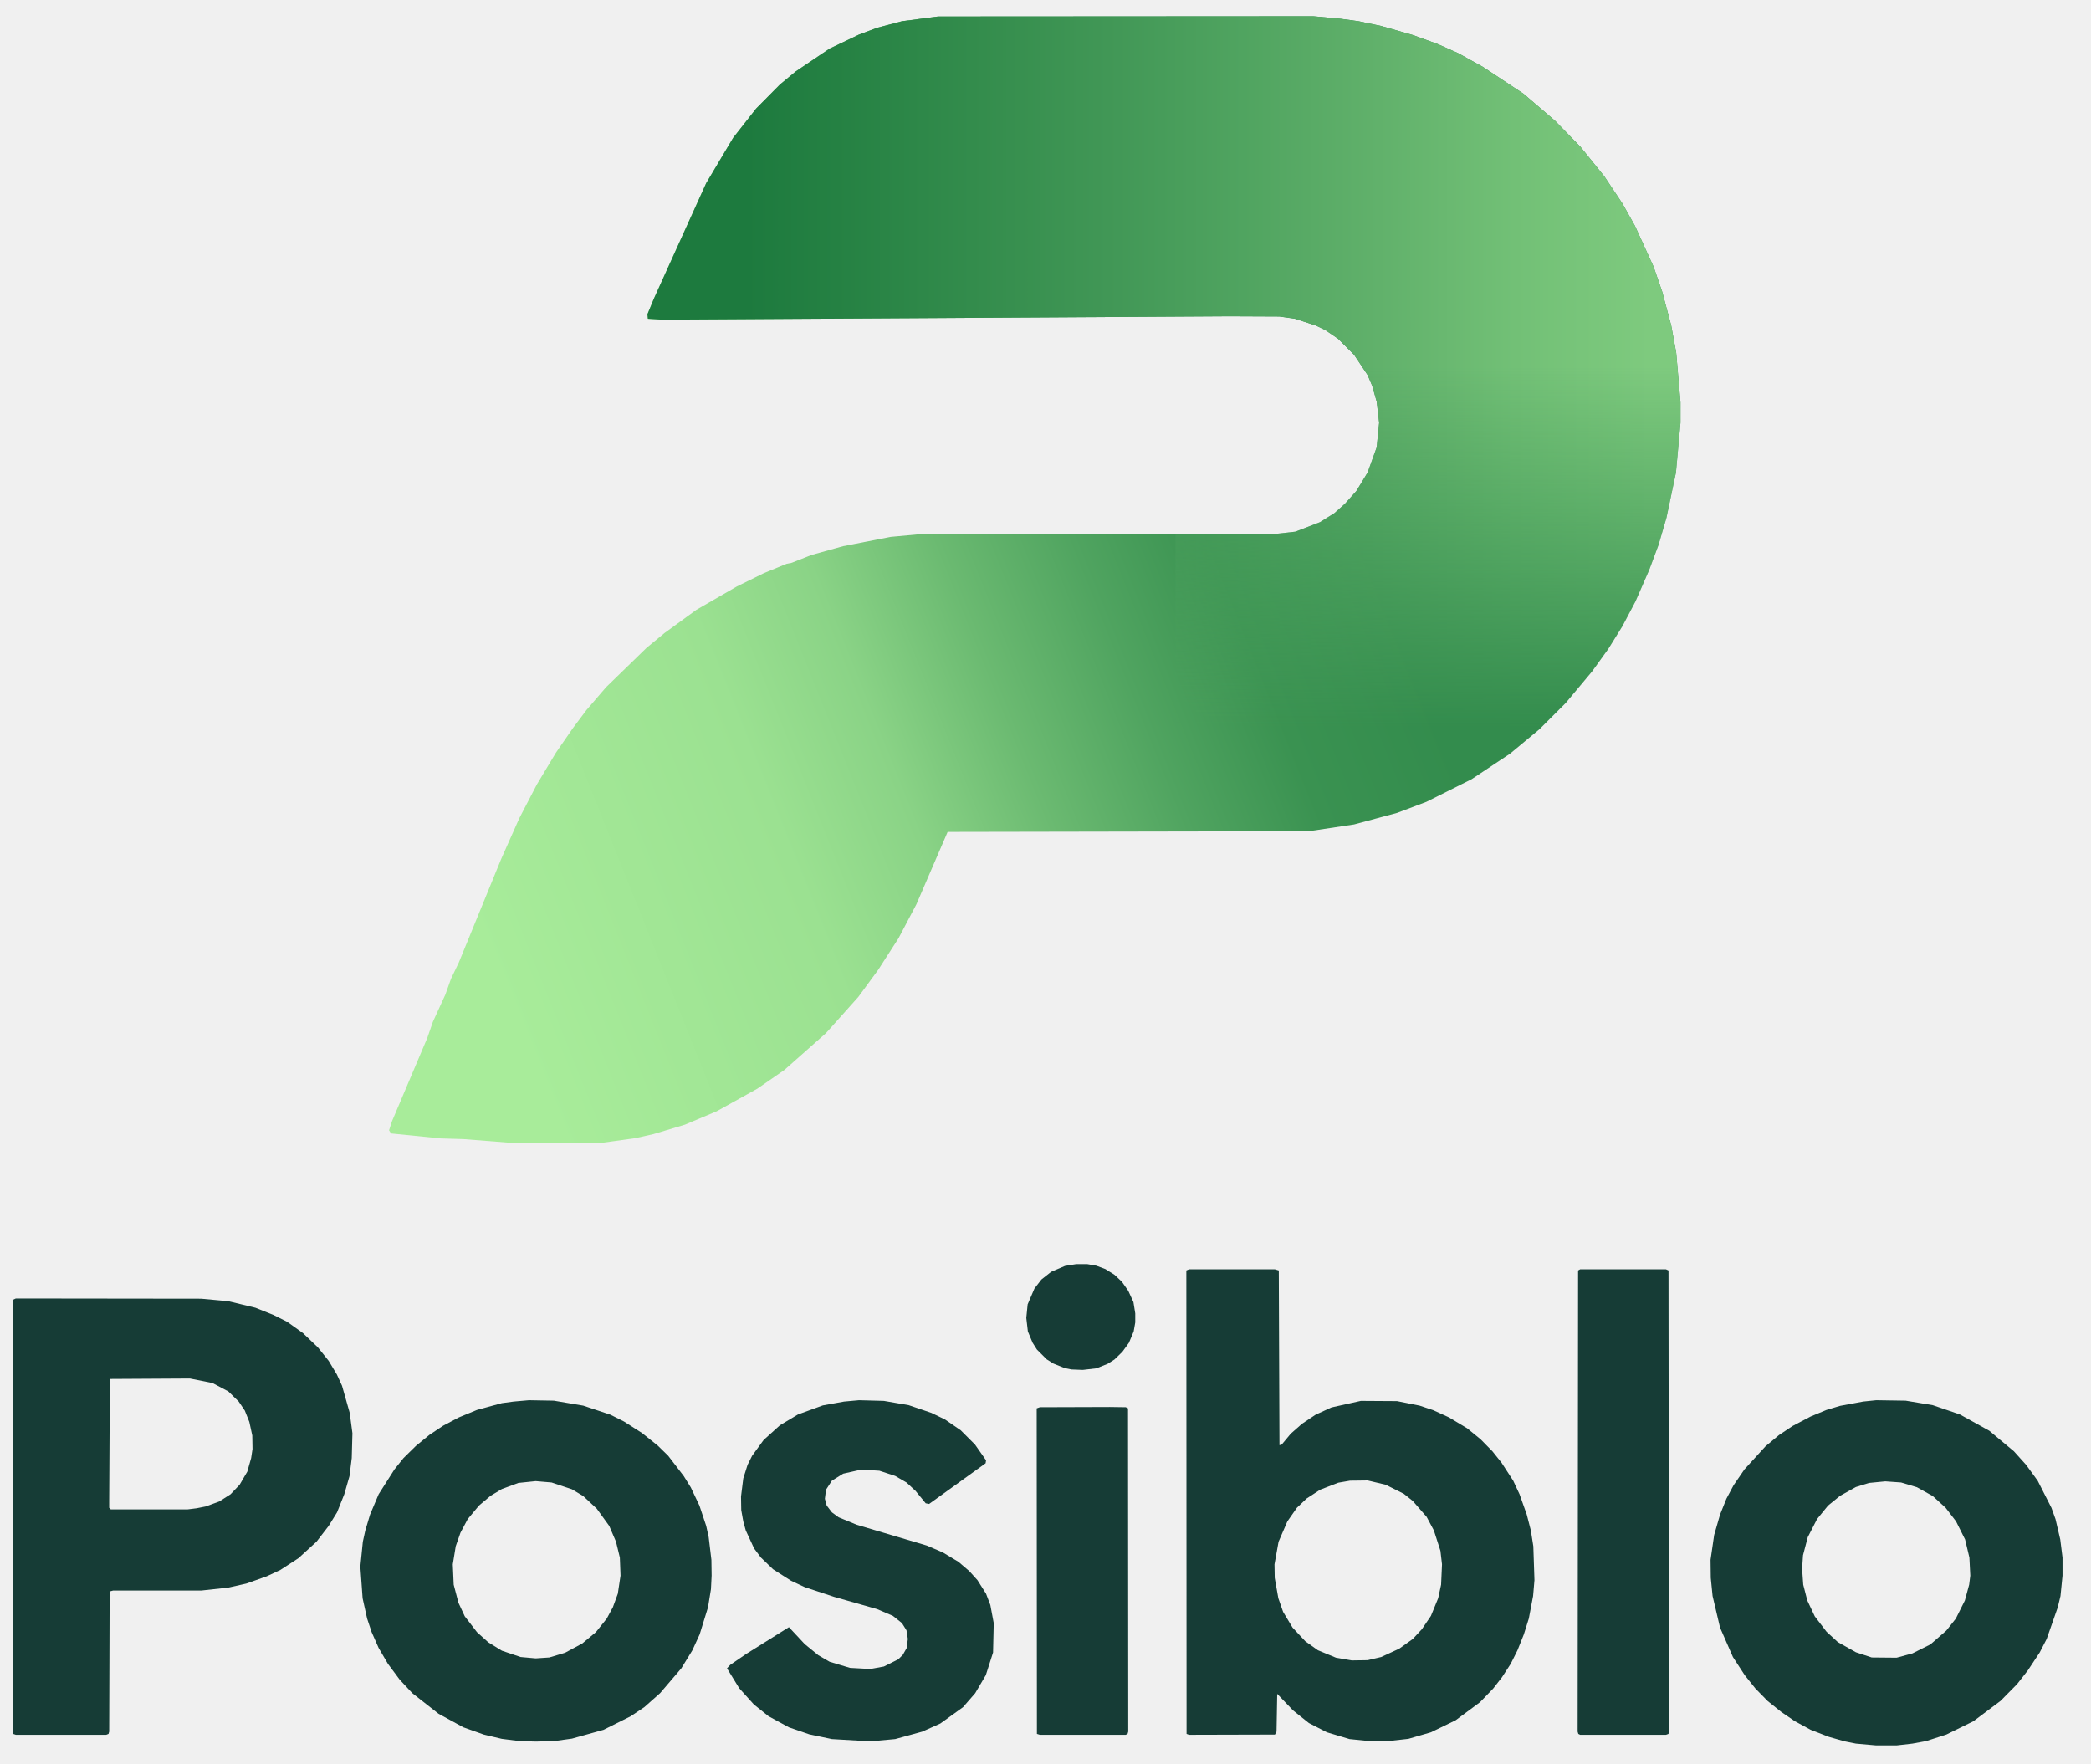
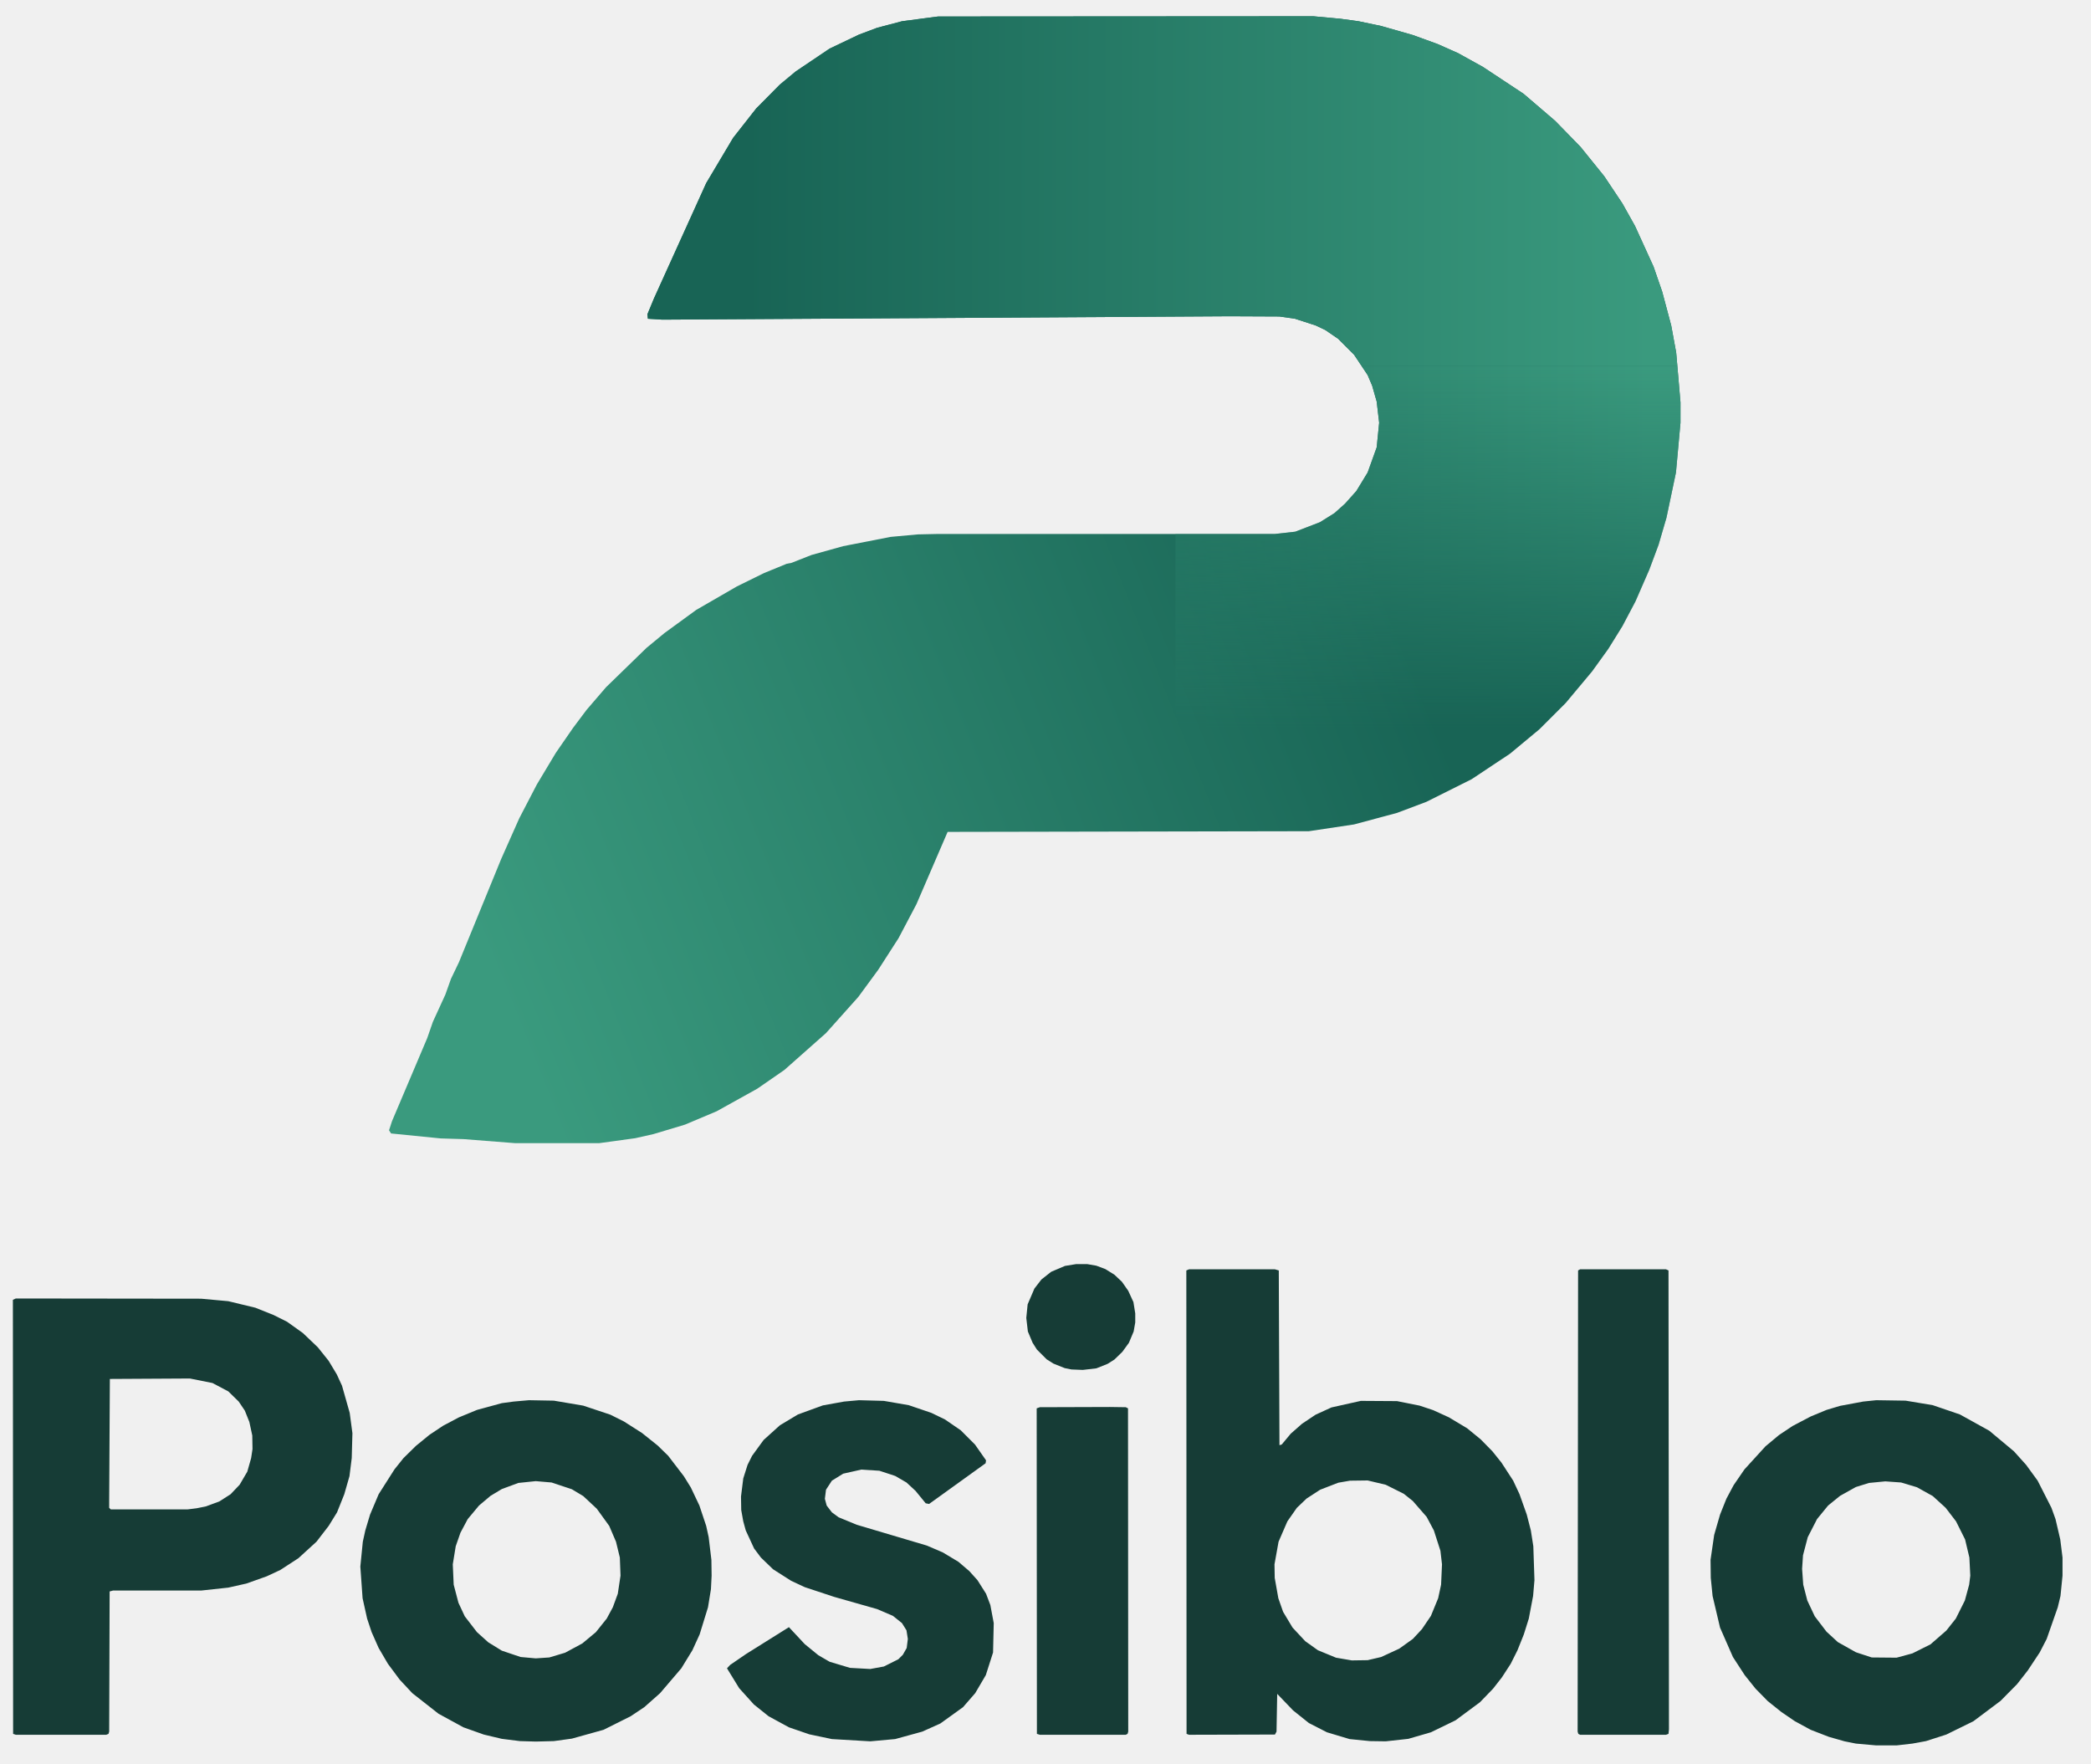
<svg xmlns="http://www.w3.org/2000/svg" viewBox="170 238 925 780" role="img" aria-label="Posiblo">
  <defs>
    <linearGradient id="gl" gradientUnits="userSpaceOnUse" x1="400" y1="700" x2="800" y2="540">
-       <stop offset="0" stop-color="#a8ec9a" />
-       <stop offset=".33" stop-color="#9be191" />
-       <stop offset=".46" stop-color="#8ad386" />
-       <stop offset=".59" stop-color="#6bba71" />
-       <stop offset=".72" stop-color="#50a460" />
-       <stop offset=".85" stop-color="#3a9251" />
-       <stop offset="1" stop-color="#338c4d" />
+       <stop offset="0" stop-color="#3a9a7e" />
+       <stop offset="1" stop-color="#186455" />
    </linearGradient>
    <linearGradient id="gu" gradientUnits="userSpaceOnUse" x1="500" y1="0" x2="900" y2="0">
-       <stop offset="0" stop-color="#1d7a3e" />
-       <stop offset=".1" stop-color="#258143" />
-       <stop offset=".25" stop-color="#338c4c" />
-       <stop offset=".4" stop-color="#419756" />
-       <stop offset=".55" stop-color="#50a460" />
-       <stop offset=".7" stop-color="#61b16b" />
-       <stop offset=".85" stop-color="#72c076" />
-       <stop offset="1" stop-color="#7eca7e" />
+       <stop offset="0" stop-color="#186455" />
+       <stop offset="1" stop-color="#3a9a7e" />
    </linearGradient>
    <linearGradient id="gm" gradientUnits="userSpaceOnUse" x1="0" y1="400" x2="0" y2="560">
      <stop offset="0" stop-color="#fff" />
      <stop offset="1" stop-color="#000" />
    </linearGradient>
    <mask id="mu" maskUnits="userSpaceOnUse" x="160" y="230" width="940" height="560">
      <rect x="160" y="230" width="940" height="170" fill="#fff" />
      <rect x="690" y="400" width="410" height="160" fill="url(#gm)" />
    </mask>
  </defs>
  <g id="mark">
    <path d="M579.6 246.0 L585.0 245.3 L751.0 245.2 L763.0 246.3 L771.0 247.4 L781.0 249.5 L795.0 253.5 L806.0 257.5 L815.0 261.5 L826.0 267.6 L844.0 279.5 L858.0 291.5 L869.2 303.0 L879.7 316.0 L887.7 328.0 L893.3 338.0 L901.5 356.0 L905.3 367.0 L909.3 382.0 L911.5 394.0 L913.4 416.0 L913.4 425.0 L911.4 447.0 L907.2 467.0 L903.7 479.0 L899.6 490.0 L893.5 504.0 L887.7 515.0 L881.5 525.0 L874.3 535.0 L862.6 549.0 L851.0 560.6 L838.0 571.4 L821.0 582.7 L801.0 592.7 L788.0 597.6 L769.0 602.7 L749.0 605.7 L589.2 606.0 L575.4 638.0 L567.5 653.0 L558.5 667.0 L549.7 679.0 L535.4 695.0 L517.0 711.3 L505.0 719.6 L487.0 729.6 L473.0 735.5 L459.0 739.7 L451.0 741.5 L435.0 743.7 L398.0 743.7 L375.0 741.9 L365.0 741.6 L343.0 739.4 L342.1 738.0 L343.4 734.0 L359.0 697.2 L361.5 690.0 L367.0 678.0 L369.5 671.0 L373.0 663.7 L391.7 618.0 L399.7 600.0 L407.5 585.0 L415.9 571.0 L423.5 560.0 L429.5 552.0 L438.1 542.0 L456.0 524.6 L464.0 518.0 L478.0 507.8 L496.0 497.4 L508.0 491.5 L518.0 487.4 L520.1 487.0 L529.0 483.5 L543.0 479.6 L564.0 475.5 L576.0 474.4 L585.0 474.2 L734.0 474.2 L743.0 473.2 L753.9 469.0 L760.3 465.0 L765.0 460.8 L770.0 455.2 L775.0 447.0 L779.0 435.9 L780.1 425.0 L779.0 415.6 L777.0 408.6 L775.0 403.9 L769.0 394.9 L762.0 387.9 L756.3 384.0 L752.1 382.0 L742.9 379.0 L736.0 378.0 L714.0 377.9 L463.0 379.4 L456.6 379.0 L456.4 377.0 L459.3 370.0 L482.4 319.0 L494.3 299.0 L504.5 286.0 L515.0 275.4 L522.0 269.6 L537.0 259.5 L550.0 253.3 L558.0 250.3 L569.0 247.4Z" fill="url(#gl)" />
    <path d="M579.6 246.0 L585.0 245.3 L751.0 245.2 L763.0 246.3 L771.0 247.4 L781.0 249.5 L795.0 253.5 L806.0 257.5 L815.0 261.5 L826.0 267.6 L844.0 279.5 L858.0 291.5 L869.2 303.0 L879.7 316.0 L887.7 328.0 L893.3 338.0 L901.5 356.0 L905.3 367.0 L909.3 382.0 L911.5 394.0 L913.4 416.0 L913.4 425.0 L911.4 447.0 L907.2 467.0 L903.7 479.0 L899.6 490.0 L893.5 504.0 L887.7 515.0 L881.5 525.0 L874.3 535.0 L862.6 549.0 L851.0 560.6 L838.0 571.4 L821.0 582.7 L801.0 592.7 L788.0 597.6 L769.0 602.7 L749.0 605.7 L589.2 606.0 L575.4 638.0 L567.5 653.0 L558.5 667.0 L549.7 679.0 L535.4 695.0 L517.0 711.3 L505.0 719.6 L487.0 729.6 L473.0 735.5 L459.0 739.7 L451.0 741.5 L435.0 743.7 L398.0 743.7 L375.0 741.9 L365.0 741.6 L343.0 739.4 L342.1 738.0 L343.4 734.0 L359.0 697.2 L361.5 690.0 L367.0 678.0 L369.5 671.0 L373.0 663.7 L391.7 618.0 L399.7 600.0 L407.5 585.0 L415.9 571.0 L423.5 560.0 L429.5 552.0 L438.1 542.0 L456.0 524.6 L464.0 518.0 L478.0 507.8 L496.0 497.4 L508.0 491.5 L518.0 487.4 L520.1 487.0 L529.0 483.5 L543.0 479.6 L564.0 475.5 L576.0 474.4 L585.0 474.2 L734.0 474.2 L743.0 473.2 L753.9 469.0 L760.3 465.0 L765.0 460.8 L770.0 455.2 L775.0 447.0 L779.0 435.9 L780.1 425.0 L779.0 415.6 L777.0 408.6 L775.0 403.9 L769.0 394.9 L762.0 387.9 L756.3 384.0 L752.1 382.0 L742.9 379.0 L736.0 378.0 L714.0 377.9 L463.0 379.4 L456.6 379.0 L456.4 377.0 L459.3 370.0 L482.4 319.0 L494.3 299.0 L504.5 286.0 L515.0 275.4 L522.0 269.6 L537.0 259.5 L550.0 253.3 L558.0 250.3 L569.0 247.4Z" fill="url(#gu)" mask="url(#mu)" />
  </g>
  <path id="wordmark" d="M641.1 798.0 L646.0 797.2 L651.0 797.2 L655.0 797.9 L659.0 799.4 L663.0 801.9 L666.3 805.0 L669.1 809.0 L671.4 814.0 L672.2 819.0 L672.2 823.0 L671.5 827.0 L669.4 832.0 L666.5 836.0 L663.0 839.4 L660.0 841.3 L655.0 843.3 L649.0 844.0 L644.0 843.8 L641.0 843.2 L636.0 841.2 L633.0 839.3 L628.7 835.0 L626.8 832.0 L624.7 827.0 L624.0 821.0 L624.6 815.0 L627.6 808.0 L630.7 804.0 L635.0 800.6ZM694.8 800.0 L696.0 799.5 L734.0 799.5 L735.7 800.0 L736.0 877.3 L737.0 877.0 L741.0 872.2 L746.0 867.8 L752.0 863.8 L759.0 860.6 L772.0 857.7 L788.0 857.8 L798.0 859.8 L804.0 861.8 L811.0 865.0 L819.0 869.8 L825.0 874.7 L830.2 880.0 L834.2 885.0 L839.4 893.0 L842.2 899.0 L845.4 908.0 L847.2 915.0 L848.3 922.0 L848.8 937.0 L848.2 944.0 L846.3 954.0 L844.1 961.0 L841.3 968.0 L838.3 974.0 L834.4 980.0 L830.5 985.0 L824.7 991.0 L813.9 999.0 L803.0 1004.3 L793.0 1007.2 L783.0 1008.3 L776.0 1008.2 L767.0 1007.3 L757.0 1004.3 L749.0 1000.2 L742.0 994.6 L735.0 987.3 L734.7 1004.0 L734.0 1005.3 L696.0 1005.4 L694.9 1005.0ZM868.1 800.0 L869.0 799.5 L888.0 799.5 L907.0 799.5 L908.1 800.0 L908.3 1003.0 L908.1 1005.0 L907.0 1005.4 L869.0 1005.4 L868.2 1005.0 L867.9 1004.0ZM175.7 813.0 L177.0 812.4 L259.0 812.5 L271.0 813.6 L283.0 816.5 L291.0 819.7 L297.0 822.7 L304.0 827.7 L310.6 834.0 L315.4 840.0 L319.0 846.0 L321.3 851.0 L324.7 863.0 L325.9 872.0 L325.6 883.0 L324.6 891.0 L322.3 899.0 L319.1 907.0 L315.4 913.0 L310.0 920.0 L302.0 927.3 L294.0 932.5 L288.0 935.3 L279.0 938.5 L271.0 940.3 L259.0 941.6 L220.0 941.6 L218.5 942.0 L218.3 1004.0 L218.0 1005.0 L217.0 1005.4 L177.0 1005.4 L175.8 1005.0ZM218.6 848.0 L254.0 847.8 L264.0 849.8 L271.0 853.5 L275.6 858.0 L278.3 862.0 L280.3 867.0 L281.6 873.0 L281.7 879.0 L281.1 883.0 L279.4 889.0 L276.0 894.8 L272.0 899.0 L267.0 902.2 L261.0 904.4 L257.0 905.2 L253.0 905.7 L219.0 905.7 L218.3 905.0 L218.3 902.0ZM397.2 858.0 L404.0 857.4 L415.0 857.6 L428.0 859.8 L440.0 863.8 L446.0 866.8 L454.0 871.9 L461.0 877.5 L465.6 882.0 L472.5 891.0 L475.6 896.0 L479.4 904.0 L482.4 913.0 L483.5 918.0 L484.7 928.0 L484.8 935.0 L484.5 941.0 L483.2 949.0 L479.5 961.0 L476.3 968.0 L471.4 976.0 L462.0 987.0 L455.0 993.2 L449.0 997.2 L437.0 1003.2 L423.0 1007.1 L415.0 1008.2 L407.0 1008.4 L400.0 1008.2 L392.0 1007.2 L384.0 1005.3 L375.0 1002.1 L364.0 996.1 L352.4 987.0 L346.8 981.0 L341.6 974.0 L337.5 967.0 L334.4 960.0 L332.4 954.0 L330.4 945.0 L329.4 931.0 L330.5 920.0 L331.6 915.0 L333.7 908.0 L337.5 899.0 L344.5 888.0 L348.5 883.0 L354.0 877.6 L360.0 872.7 L366.0 868.7 L373.0 865.0 L381.0 861.7 L392.0 858.7ZM543.4 858.0 L550.0 857.4 L561.0 857.7 L572.0 859.6 L582.0 863.0 L588.0 865.9 L595.0 870.7 L601.3 877.0 L606.2 884.0 L606.0 885.3 L581.0 903.3 L579.5 903.0 L575.0 897.5 L571.0 893.8 L566.0 890.9 L559.0 888.6 L551.0 888.1 L543.0 889.9 L538.0 893.0 L535.4 897.0 L534.9 901.0 L535.7 904.0 L538.0 907.0 L541.0 909.2 L549.0 912.5 L580.0 921.7 L587.0 924.7 L594.0 928.9 L598.8 933.0 L602.4 937.0 L606.2 943.0 L608.1 948.0 L609.6 956.0 L609.3 969.0 L606.1 979.0 L601.4 987.0 L596.0 993.2 L586.0 1000.4 L578.0 1004.0 L566.0 1007.3 L555.0 1008.3 L538.0 1007.3 L528.0 1005.2 L519.0 1002.1 L510.0 997.2 L503.5 992.0 L497.0 984.8 L491.6 976.0 L493.0 974.5 L500.0 969.7 L519.0 957.8 L526.0 965.3 L532.0 970.2 L537.0 973.1 L546.0 975.8 L555.0 976.3 L561.0 975.2 L567.4 972.0 L569.4 970.0 L571.1 967.0 L571.6 963.0 L571.0 959.2 L569.0 956.0 L565.0 952.8 L558.0 949.8 L539.0 944.4 L526.0 940.1 L520.0 937.3 L512.0 932.2 L506.6 927.0 L503.6 923.0 L499.9 915.0 L498.8 911.0 L497.9 906.0 L497.8 900.0 L498.8 892.0 L500.7 886.0 L502.7 882.0 L507.8 875.0 L515.0 868.5 L523.0 863.7 L534.0 859.7ZM994.2 858.0 L1000.0 857.4 L1013.0 857.6 L1025.0 859.6 L1037.0 863.7 L1050.0 870.9 L1060.9 880.0 L1066.3 886.0 L1071.4 893.0 L1077.5 905.0 L1079.3 910.0 L1081.4 919.0 L1082.4 927.0 L1082.4 935.0 L1081.5 944.0 L1080.3 949.0 L1075.4 963.0 L1072.3 969.0 L1067.0 977.0 L1062.3 983.0 L1055.0 990.4 L1043.0 999.4 L1031.0 1005.3 L1022.0 1008.2 L1016.0 1009.3 L1009.0 1010.1 L1000.0 1010.1 L991.0 1009.3 L986.0 1008.3 L979.0 1006.3 L971.0 1003.2 L964.0 999.4 L958.0 995.3 L952.0 990.5 L946.6 985.0 L941.8 979.0 L936.6 971.0 L930.9 958.0 L927.6 944.0 L926.8 936.0 L926.7 928.0 L928.3 917.0 L930.9 908.0 L933.7 901.0 L936.9 895.0 L941.7 888.0 L951.0 877.8 L957.0 872.8 L963.0 868.8 L971.0 864.6 L978.0 861.7 L984.0 859.9ZM628.6 861.0 L630.0 860.5 L661.0 860.4 L668.0 860.5 L669.0 861.0 L669.1 1004.0 L668.8 1005.0 L668.0 1005.4 L630.0 1005.4 L628.7 1005.0ZM767.2 893.0 L775.0 892.9 L783.0 894.8 L791.0 898.8 L795.0 902.0 L801.1 909.0 L804.3 915.0 L807.2 924.0 L807.9 930.0 L807.5 939.0 L806.2 945.0 L803.0 952.8 L799.0 958.7 L795.0 963.0 L789.0 967.3 L781.0 971.0 L775.0 972.4 L768.0 972.5 L761.0 971.3 L753.0 968.0 L747.4 964.0 L741.8 958.0 L737.6 951.0 L735.5 945.0 L733.9 936.0 L733.8 930.0 L735.6 920.0 L739.5 911.0 L743.7 905.0 L748.0 900.9 L754.0 897.0 L762.0 893.9ZM399.3 894.0 L407.0 893.2 L414.0 893.8 L423.0 896.8 L428.0 899.8 L434.0 905.4 L439.5 913.0 L442.5 920.0 L444.2 927.0 L444.5 935.0 L443.3 943.0 L441.1 949.0 L438.4 954.0 L433.6 960.0 L427.6 965.0 L420.0 969.1 L413.0 971.2 L407.0 971.6 L400.3 971.0 L392.0 968.2 L386.0 964.5 L381.0 960.0 L375.6 953.0 L372.8 947.0 L370.7 939.0 L370.3 930.0 L371.6 922.0 L373.7 916.0 L376.9 910.0 L381.9 904.0 L387.0 899.7 L392.0 896.7ZM996.8 894.0 L1004.0 893.3 L1011.0 893.8 L1018.0 895.9 L1025.0 899.8 L1030.7 905.0 L1035.3 911.0 L1039.3 919.0 L1041.2 927.0 L1041.6 935.0 L1041.1 939.0 L1039.2 946.0 L1035.2 954.0 L1031.0 959.3 L1024.0 965.4 L1016.0 969.4 L1009.0 971.3 L998.0 971.2 L991.0 968.9 L983.0 964.4 L978.0 959.8 L972.8 953.0 L969.5 946.0 L967.7 939.0 L967.2 932.0 L967.6 926.0 L969.7 918.0 L973.8 910.0 L978.7 904.0 L984.0 899.7 L991.0 895.8Z" fill="#163c36" fill-rule="evenodd" />
</svg>
